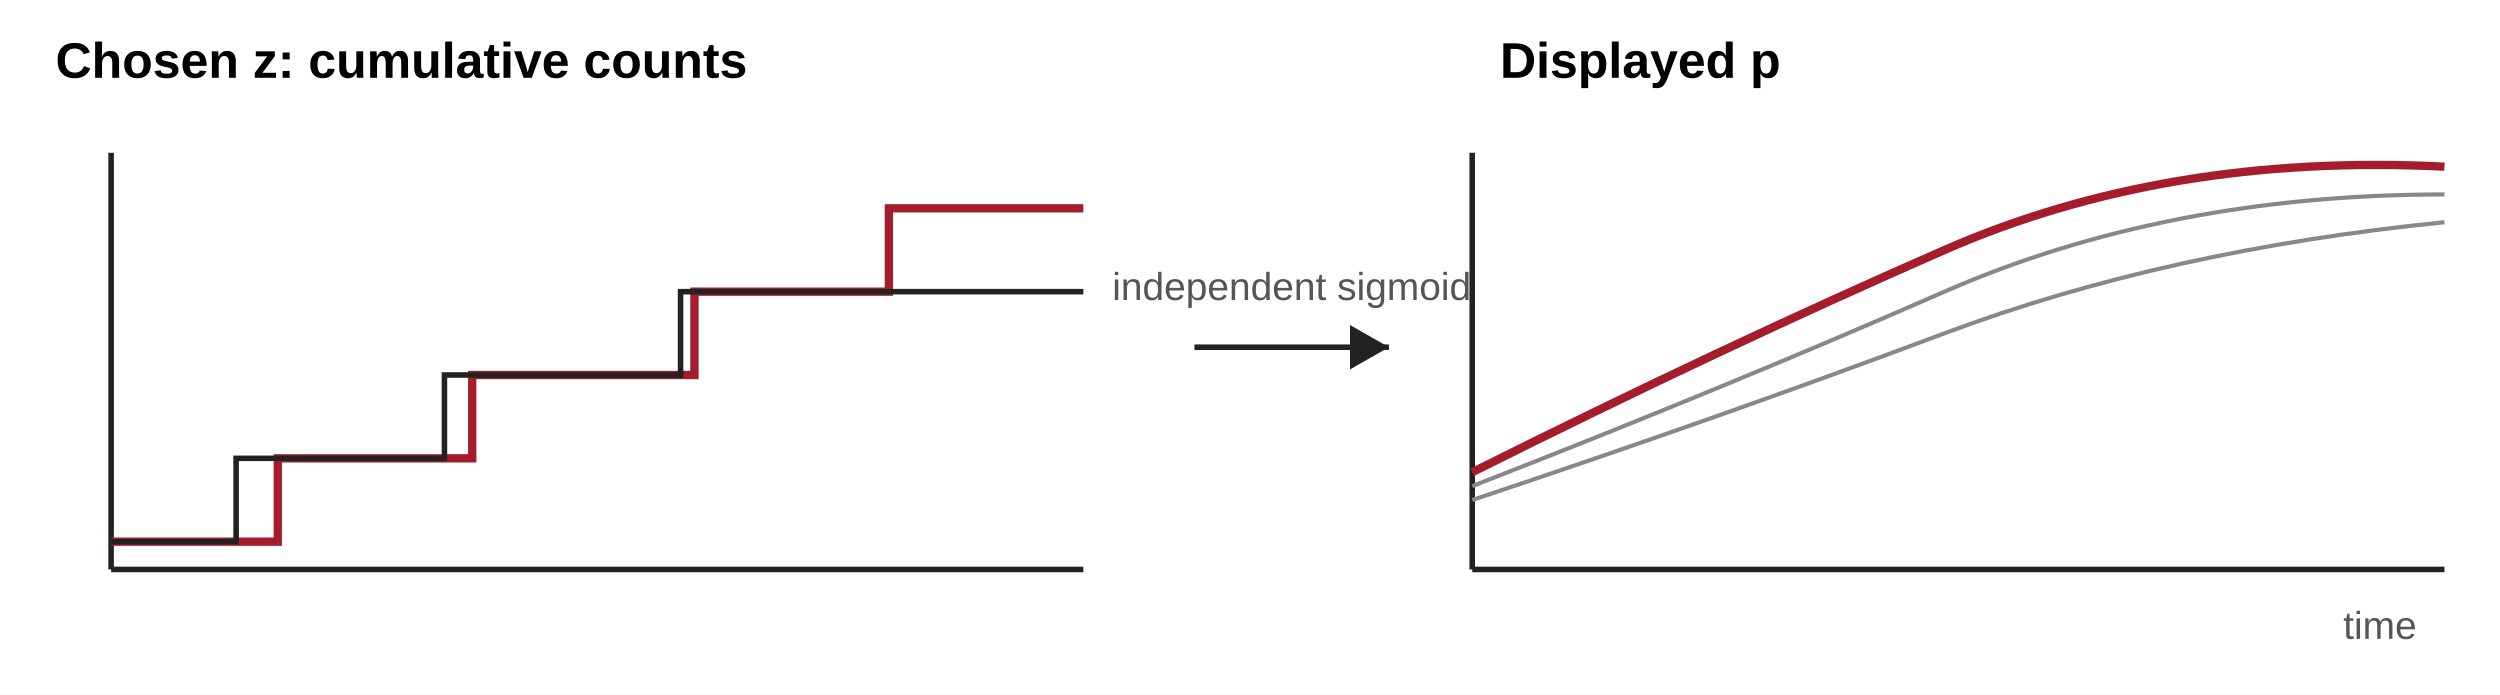
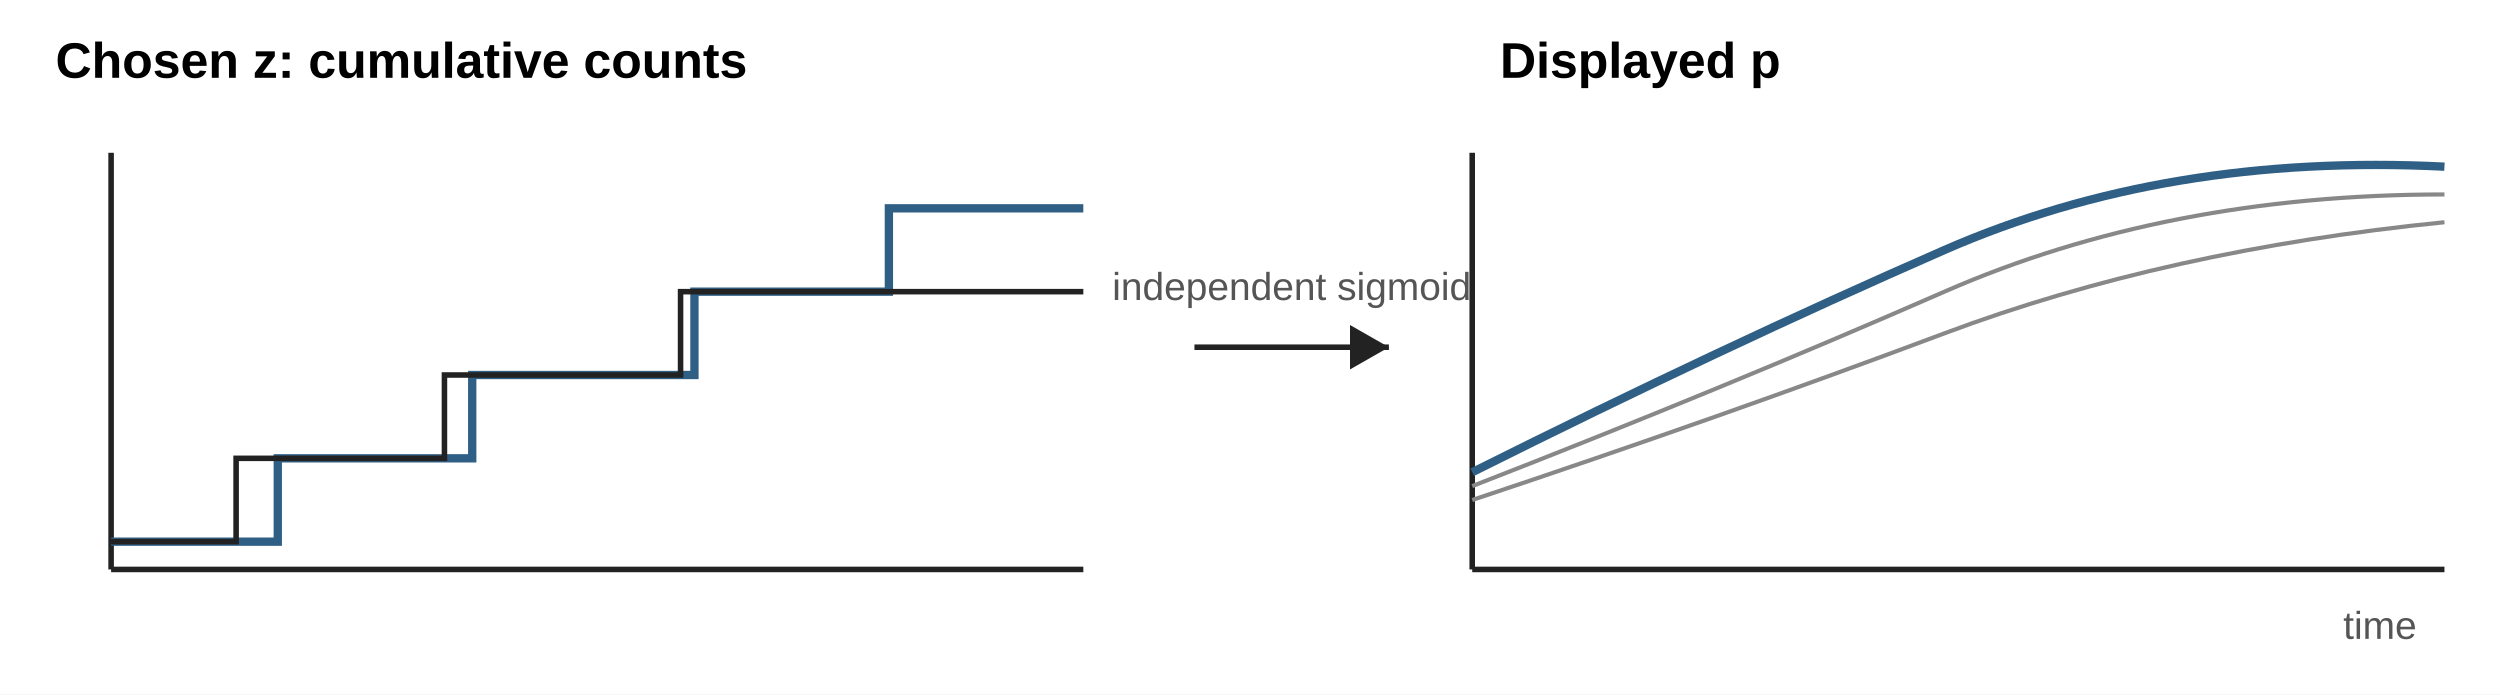
<svg xmlns="http://www.w3.org/2000/svg" width="900" height="250" viewBox="0 0 900 250">
-   <style>.a{stroke:#222;stroke-width:2;fill:none}.r{stroke:#a51d2d;stroke-width:3;fill:none}.g{stroke:#888;stroke-width:1.5;fill:none}.h{font:600 18px Arial}.t{font:14px Arial;fill:#555}</style>
+   <style>.a{stroke:#222;stroke-width:2;fill:none}.r{stroke:#2f5f85;stroke-width:3;fill:none}.g{stroke:#888;stroke-width:1.5;fill:none}.h{font:600 18px Arial}.t{font:14px Arial;fill:#555}</style>
  <rect width="900" height="250" fill="white" />
  <text x="20" y="28" class="h">Chosen z: cumulative counts</text>
  <path d="M40 205V55M40 205H390" class="a" />
  <path d="M40 195H100V165H170V135H250V105H320V75H390" class="r" />
  <path d="M40 195H85V165H160V135H245V105H390" class="a" />
  <path d="M430 125H500" class="a" />
  <path d="M500 125l-14-8v16z" fill="#222" />
  <text x="465" y="108" text-anchor="middle" class="t">independent sigmoid</text>
  <text x="540" y="28" class="h">Displayed p</text>
  <path d="M530 205V55M530 205H880" class="a" />
  <path d="M530 170Q620 125 700 90T880 60" class="r" />
  <path d="M530 175Q620 140 700 105T880 70" class="g" />
  <path d="M530 180Q620 150 700 120T880 80" class="g" />
  <text x="870" y="230" text-anchor="end" class="t">time</text>
</svg>
